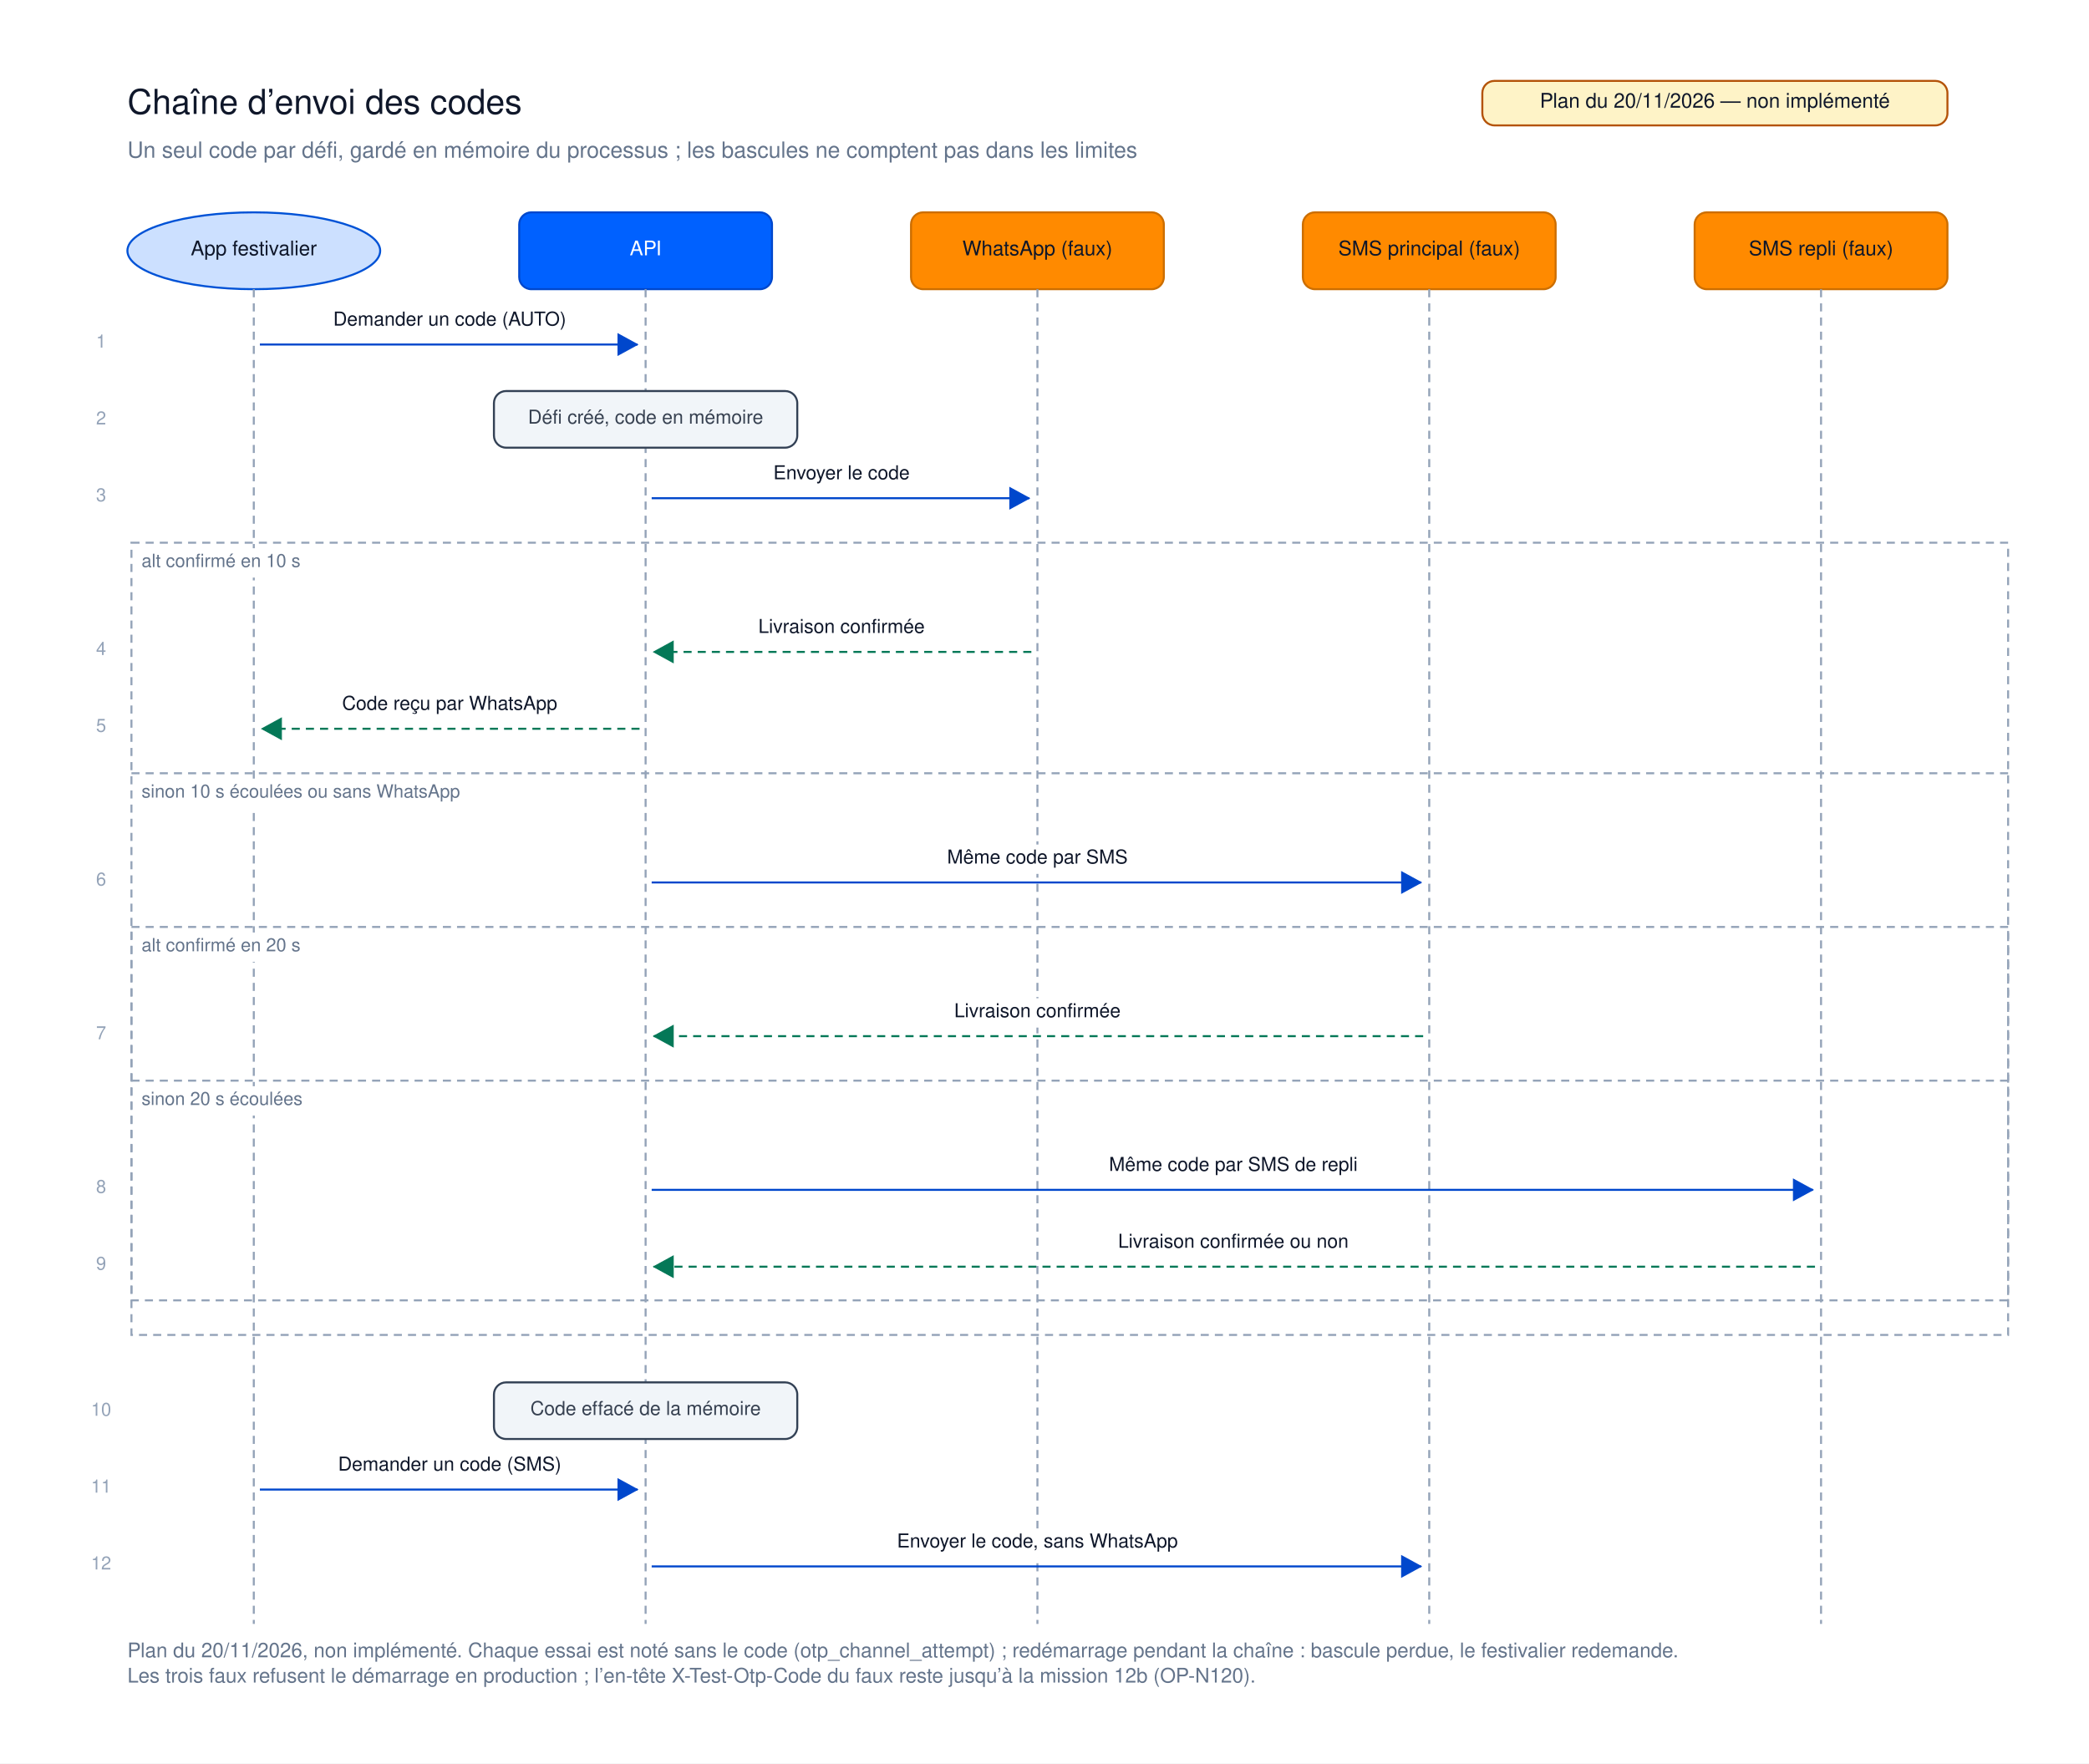
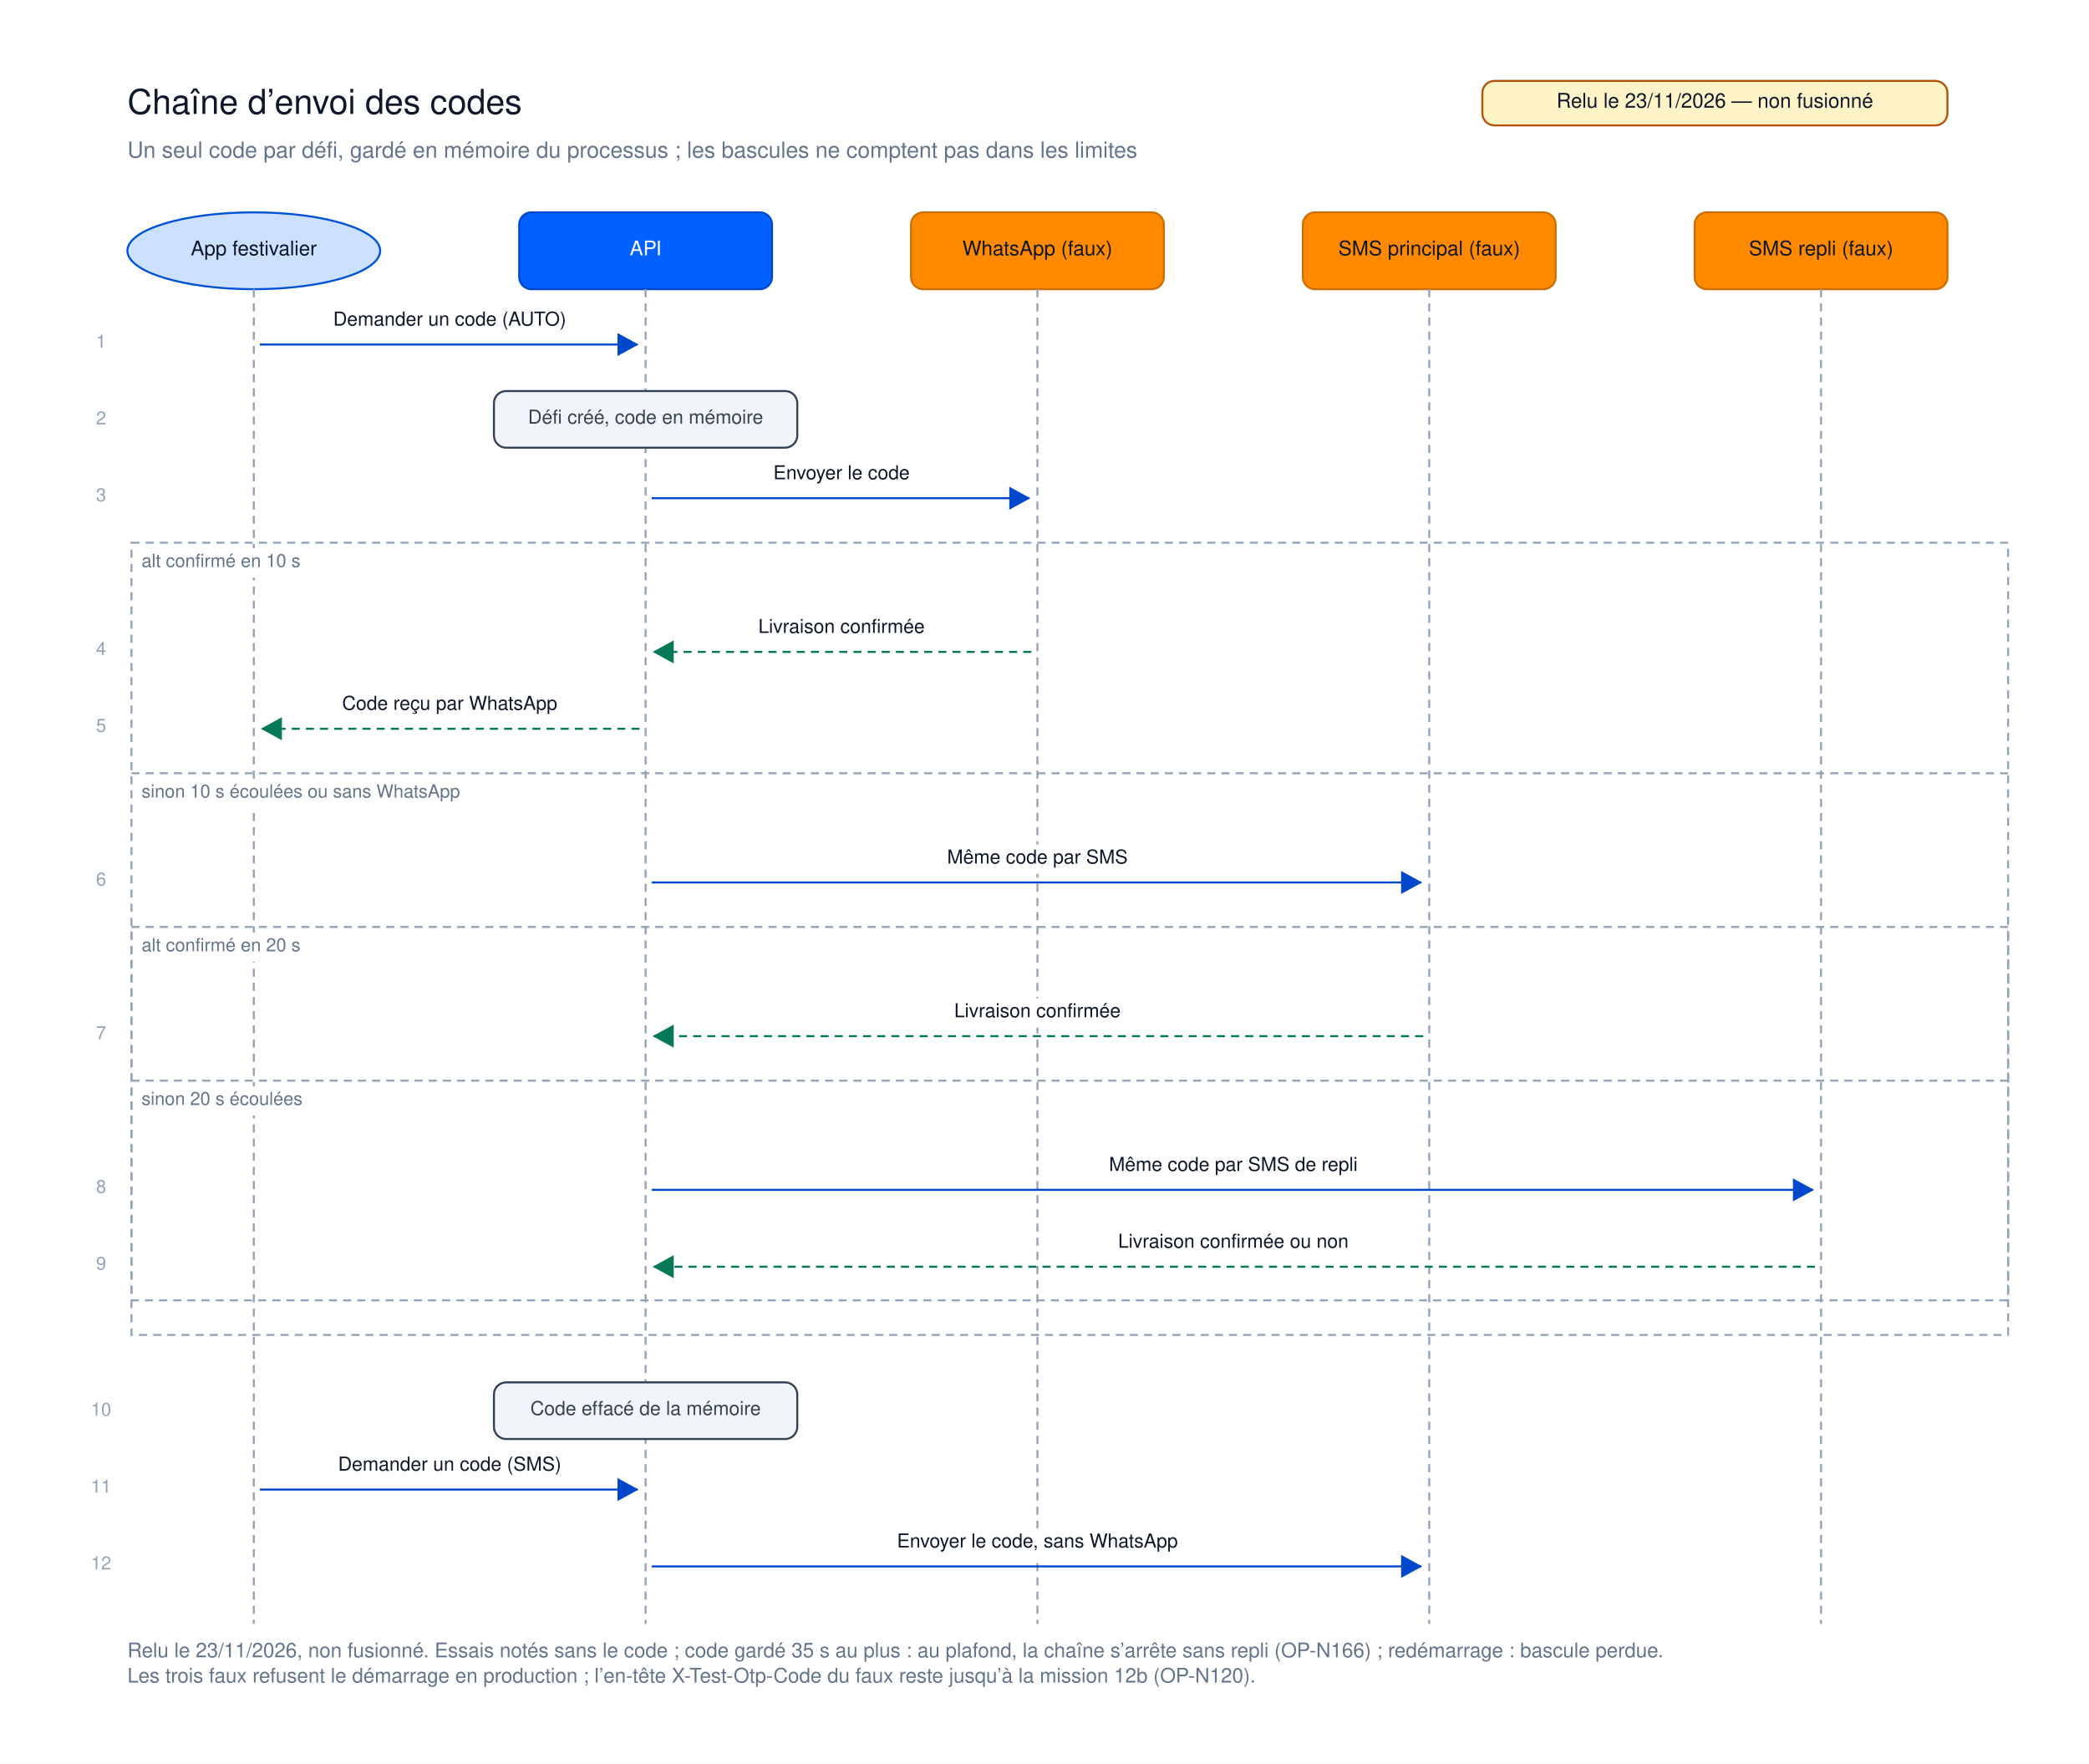
<svg xmlns="http://www.w3.org/2000/svg" width="2066" height="1744" viewBox="0 0 2066 1744">
  <rect width="100%" height="100%" fill="#FFFFFF" />
  <g transform="translate(66,50)">
    <rect x="1400" y="30" width="460" height="44" rx="12" ry="12" fill="#FEF3C7" stroke="#B45309" stroke-width="2" />
    <ellipse cx="185.0" cy="198.0" rx="125.0" ry="38.0" fill="#CCE0FF" stroke="#0052D6" stroke-width="2" />
    <polyline points="185.0,236 185.0,1556" fill="none" stroke="#94A3B8" stroke-width="2" stroke-dasharray="8,6" />
    <rect x="447.5" y="160" width="250" height="76" rx="12" ry="12" fill="#0061FF" stroke="#0047CC" stroke-width="2" />
    <polyline points="572.5,236 572.5,1556" fill="none" stroke="#94A3B8" stroke-width="2" stroke-dasharray="8,6" />
    <rect x="835.0" y="160" width="250" height="76" rx="12" ry="12" fill="#FF8A00" stroke="#CC6E00" stroke-width="2" />
    <polyline points="960.0,236 960.0,1556" fill="none" stroke="#94A3B8" stroke-width="2" stroke-dasharray="8,6" />
    <rect x="1222.5" y="160" width="250" height="76" rx="12" ry="12" fill="#FF8A00" stroke="#CC6E00" stroke-width="2" />
    <polyline points="1347.5,236 1347.5,1556" fill="none" stroke="#94A3B8" stroke-width="2" stroke-dasharray="8,6" />
    <rect x="1610.0" y="160" width="250" height="76" rx="12" ry="12" fill="#FF8A00" stroke="#CC6E00" stroke-width="2" />
    <polyline points="1735.0,236 1735.0,1556" fill="none" stroke="#94A3B8" stroke-width="2" stroke-dasharray="8,6" />
    <polyline points="191.0,290.72 564.5,290.72" fill="none" stroke="#0047CC" stroke-width="2" />
    <polygon points="564.5,290.72 545.193,301.267 545.193,280.173" fill="#0047CC" stroke="#0047CC" stroke-width="1" />
    <rect x="249.15" y="253.72" width="259.2" height="28" rx="0" ry="0" fill="#FFFFFF" stroke="#FFFFFF" stroke-width="1" />
    <rect x="422.5" y="336.72" width="300" height="56" rx="12" ry="12" fill="#F1F5F9" stroke="#334155" stroke-width="2" />
    <polyline points="578.5,442.72 952.0,442.72" fill="none" stroke="#0047CC" stroke-width="2" />
    <polygon points="952.0,442.72 932.693,453.267 932.693,432.173" fill="#0047CC" stroke="#0047CC" stroke-width="1" />
    <rect x="678.25" y="405.72" width="176.0" height="28" rx="0" ry="0" fill="#FFFFFF" stroke="#FFFFFF" stroke-width="1" />
    <rect x="70" y="492.72" width="214" height="28" rx="0" ry="0" fill="#FFFFFF" stroke="#FFFFFF" stroke-width="1" />
    <polyline points="954.0,594.72 580.5,594.72" fill="none" stroke="#047857" stroke-width="2" stroke-dasharray="8,6" />
    <polygon points="580.5,594.72 599.807,584.173 599.807,605.267" fill="#047857" stroke="#047857" stroke-width="1" />
    <rect x="657.45" y="557.72" width="217.6" height="28" rx="0" ry="0" fill="#FFFFFF" stroke="#FFFFFF" stroke-width="1" />
    <polyline points="566.5,670.72 193.0,670.72" fill="none" stroke="#047857" stroke-width="2" stroke-dasharray="8,6" />
    <polygon points="193.0,670.72 212.307,660.173 212.307,681.267" fill="#047857" stroke="#047857" stroke-width="1" />
    <rect x="254.35" y="633.72" width="248.8" height="28" rx="0" ry="0" fill="#FFFFFF" stroke="#FFFFFF" stroke-width="1" />
    <polyline points="64,714.72 1920.0,714.72" fill="none" stroke="#94A3B8" stroke-width="2" stroke-dasharray="8,6" />
    <rect x="70" y="720.72" width="374" height="28" rx="0" ry="0" fill="#FFFFFF" stroke="#FFFFFF" stroke-width="1" />
    <polyline points="578.5,822.72 1339.5,822.72" fill="none" stroke="#0047CC" stroke-width="2" />
    <polygon points="1339.5,822.72 1320.193,833.267 1320.193,812.173" fill="#0047CC" stroke="#0047CC" stroke-width="1" />
    <rect x="861.6" y="785.72" width="196.8" height="28" rx="0" ry="0" fill="#FFFFFF" stroke="#FFFFFF" stroke-width="1" />
    <rect x="70" y="872.72" width="214" height="28" rx="0" ry="0" fill="#FFFFFF" stroke="#FFFFFF" stroke-width="1" />
    <polyline points="1341.5,974.72 580.5,974.72" fill="none" stroke="#047857" stroke-width="2" stroke-dasharray="8,6" />
    <polygon points="580.5,974.72 599.807,964.173 599.807,985.267" fill="#047857" stroke="#047857" stroke-width="1" />
    <rect x="851.2" y="937.72" width="217.6" height="28" rx="0" ry="0" fill="#FFFFFF" stroke="#FFFFFF" stroke-width="1" />
    <polyline points="64,1018.72 1920.0,1018.72" fill="none" stroke="#94A3B8" stroke-width="2" stroke-dasharray="8,6" />
    <rect x="70" y="1024.72" width="204" height="28" rx="0" ry="0" fill="#FFFFFF" stroke="#FFFFFF" stroke-width="1" />
    <polyline points="578.5,1126.72 1727.0,1126.72" fill="none" stroke="#0047CC" stroke-width="2" />
    <polygon points="1727.0,1126.72 1707.693,1137.267 1707.693,1116.173" fill="#0047CC" stroke="#0047CC" stroke-width="1" />
    <rect x="1008.55" y="1089.72" width="290.4" height="28" rx="0" ry="0" fill="#FFFFFF" stroke="#FFFFFF" stroke-width="1" />
    <polyline points="1729.0,1202.72 580.5,1202.72" fill="none" stroke="#047857" stroke-width="2" stroke-dasharray="8,6" />
    <polygon points="580.5,1202.72 599.807,1192.173 599.807,1213.267" fill="#047857" stroke="#047857" stroke-width="1" />
    <rect x="1008.55" y="1165.72" width="290.4" height="28" rx="0" ry="0" fill="#FFFFFF" stroke="#FFFFFF" stroke-width="1" />
    <rect x="64" y="866.72" width="1856.0" height="369.28" rx="0" ry="0" fill="none" stroke="#94A3B8" stroke-width="2" stroke-dasharray="8,6" />
    <rect x="64" y="486.72" width="1856.0" height="783.48" rx="0" ry="0" fill="none" stroke="#94A3B8" stroke-width="2" stroke-dasharray="8,6" />
    <rect x="422.5" y="1317.12" width="300" height="56" rx="12" ry="12" fill="#F1F5F9" stroke="#334155" stroke-width="2" />
    <polyline points="191.0,1423.12 564.5,1423.12" fill="none" stroke="#0047CC" stroke-width="2" />
    <polygon points="564.5,1423.12 545.193,1433.667 545.193,1412.573" fill="#0047CC" stroke="#0047CC" stroke-width="1" />
    <rect x="254.35" y="1386.12" width="248.8" height="28" rx="0" ry="0" fill="#FFFFFF" stroke="#FFFFFF" stroke-width="1" />
    <polyline points="578.5,1499.12 1339.5,1499.12" fill="none" stroke="#0047CC" stroke-width="2" />
    <polygon points="1339.5,1499.12 1320.193,1509.667 1320.193,1488.573" fill="#0047CC" stroke="#0047CC" stroke-width="1" />
    <rect x="794.0" y="1462.12" width="332.0" height="28" rx="0" ry="0" fill="#FFFFFF" stroke="#FFFFFF" stroke-width="1" />
    <text x="60" y="62.65" font-family="Helvetica Neue, Helvetica, Arial, sans-serif" font-size="34" font-weight="400" fill="#0F172A" text-anchor="start">Chaîne d’envoi des codes</text>
    <text x="60" y="105.95" font-family="Helvetica Neue, Helvetica, Arial, sans-serif" font-size="22" font-weight="400" fill="#64748B" text-anchor="start">Un seul code par défi, gardé en mémoire du processus ; les bascules ne comptent pas dans les limites</text>
-     <text x="1630.0" y="56.5" font-family="Helvetica Neue, Helvetica, Arial, sans-serif" font-size="20" font-weight="400" fill="#0F172A" text-anchor="middle">Plan du 20/11/2026 — non implémenté</text>
+     <text x="1630.0" y="56.5" font-family="Helvetica Neue, Helvetica, Arial, sans-serif" font-size="20" font-weight="400" fill="#0F172A" text-anchor="middle">Relu le 23/11/2026 — non fusionné</text>
    <text x="185.0" y="202.5" font-family="Helvetica Neue, Helvetica, Arial, sans-serif" font-size="20" font-weight="400" fill="#0F172A" text-anchor="middle">App festivalier</text>
    <text x="572.5" y="202.5" font-family="Helvetica Neue, Helvetica, Arial, sans-serif" font-size="20" font-weight="400" fill="#FFFFFF" text-anchor="middle">API</text>
    <text x="960.0" y="202.5" font-family="Helvetica Neue, Helvetica, Arial, sans-serif" font-size="20" font-weight="400" fill="#0F172A" text-anchor="middle">WhatsApp (faux)</text>
    <text x="1347.5" y="202.5" font-family="Helvetica Neue, Helvetica, Arial, sans-serif" font-size="20" font-weight="400" fill="#0F172A" text-anchor="middle">SMS principal (faux)</text>
    <text x="1735.0" y="202.5" font-family="Helvetica Neue, Helvetica, Arial, sans-serif" font-size="20" font-weight="400" fill="#0F172A" text-anchor="middle">SMS repli (faux)</text>
    <text x="378.75" y="271.995" font-family="Helvetica Neue, Helvetica, Arial, sans-serif" font-size="19" font-weight="400" fill="#0F172A" text-anchor="middle">Demander un code (AUTO)</text>
    <text x="34.0" y="293.77" font-family="Helvetica Neue, Helvetica, Arial, sans-serif" font-size="18" font-weight="400" fill="#94A3B8" text-anchor="middle">1</text>
    <text x="572.5" y="368.995" font-family="Helvetica Neue, Helvetica, Arial, sans-serif" font-size="19" font-weight="400" fill="#374151" text-anchor="middle">Défi créé, code en mémoire</text>
    <text x="34.0" y="369.77" font-family="Helvetica Neue, Helvetica, Arial, sans-serif" font-size="18" font-weight="400" fill="#94A3B8" text-anchor="middle">2</text>
    <text x="766.25" y="423.995" font-family="Helvetica Neue, Helvetica, Arial, sans-serif" font-size="19" font-weight="400" fill="#0F172A" text-anchor="middle">Envoyer le code</text>
    <text x="34.0" y="445.77" font-family="Helvetica Neue, Helvetica, Arial, sans-serif" font-size="18" font-weight="400" fill="#94A3B8" text-anchor="middle">3</text>
    <text x="74" y="510.77" font-family="Helvetica Neue, Helvetica, Arial, sans-serif" font-size="18" font-weight="400" fill="#64748B" text-anchor="start">alt confirmé en 10 s</text>
    <text x="766.25" y="575.995" font-family="Helvetica Neue, Helvetica, Arial, sans-serif" font-size="19" font-weight="400" fill="#0F172A" text-anchor="middle">Livraison confirmée</text>
    <text x="34.0" y="597.77" font-family="Helvetica Neue, Helvetica, Arial, sans-serif" font-size="18" font-weight="400" fill="#94A3B8" text-anchor="middle">4</text>
    <text x="378.75" y="651.995" font-family="Helvetica Neue, Helvetica, Arial, sans-serif" font-size="19" font-weight="400" fill="#0F172A" text-anchor="middle">Code reçu par WhatsApp</text>
    <text x="34.0" y="673.77" font-family="Helvetica Neue, Helvetica, Arial, sans-serif" font-size="18" font-weight="400" fill="#94A3B8" text-anchor="middle">5</text>
    <text x="74" y="738.77" font-family="Helvetica Neue, Helvetica, Arial, sans-serif" font-size="18" font-weight="400" fill="#64748B" text-anchor="start">sinon 10 s écoulées ou sans WhatsApp</text>
    <text x="960.0" y="803.995" font-family="Helvetica Neue, Helvetica, Arial, sans-serif" font-size="19" font-weight="400" fill="#0F172A" text-anchor="middle">Même code par SMS</text>
    <text x="34.0" y="825.77" font-family="Helvetica Neue, Helvetica, Arial, sans-serif" font-size="18" font-weight="400" fill="#94A3B8" text-anchor="middle">6</text>
    <text x="74" y="890.77" font-family="Helvetica Neue, Helvetica, Arial, sans-serif" font-size="18" font-weight="400" fill="#64748B" text-anchor="start">alt confirmé en 20 s</text>
    <text x="960.0" y="955.995" font-family="Helvetica Neue, Helvetica, Arial, sans-serif" font-size="19" font-weight="400" fill="#0F172A" text-anchor="middle">Livraison confirmée</text>
    <text x="34.0" y="977.77" font-family="Helvetica Neue, Helvetica, Arial, sans-serif" font-size="18" font-weight="400" fill="#94A3B8" text-anchor="middle">7</text>
    <text x="74" y="1042.77" font-family="Helvetica Neue, Helvetica, Arial, sans-serif" font-size="18" font-weight="400" fill="#64748B" text-anchor="start">sinon 20 s écoulées</text>
    <text x="1153.75" y="1107.995" font-family="Helvetica Neue, Helvetica, Arial, sans-serif" font-size="19" font-weight="400" fill="#0F172A" text-anchor="middle">Même code par SMS de repli</text>
    <text x="34.0" y="1129.77" font-family="Helvetica Neue, Helvetica, Arial, sans-serif" font-size="18" font-weight="400" fill="#94A3B8" text-anchor="middle">8</text>
    <text x="1153.75" y="1183.995" font-family="Helvetica Neue, Helvetica, Arial, sans-serif" font-size="19" font-weight="400" fill="#0F172A" text-anchor="middle">Livraison confirmée ou non</text>
    <text x="34.0" y="1205.77" font-family="Helvetica Neue, Helvetica, Arial, sans-serif" font-size="18" font-weight="400" fill="#94A3B8" text-anchor="middle">9</text>
    <text x="572.5" y="1349.395" font-family="Helvetica Neue, Helvetica, Arial, sans-serif" font-size="19" font-weight="400" fill="#374151" text-anchor="middle">Code effacé de la mémoire</text>
    <text x="34.0" y="1350.17" font-family="Helvetica Neue, Helvetica, Arial, sans-serif" font-size="18" font-weight="400" fill="#94A3B8" text-anchor="middle">10</text>
    <text x="378.75" y="1404.395" font-family="Helvetica Neue, Helvetica, Arial, sans-serif" font-size="19" font-weight="400" fill="#0F172A" text-anchor="middle">Demander un code (SMS)</text>
    <text x="34.0" y="1426.17" font-family="Helvetica Neue, Helvetica, Arial, sans-serif" font-size="18" font-weight="400" fill="#94A3B8" text-anchor="middle">11</text>
    <text x="960.0" y="1480.395" font-family="Helvetica Neue, Helvetica, Arial, sans-serif" font-size="19" font-weight="400" fill="#0F172A" text-anchor="middle">Envoyer le code, sans WhatsApp</text>
    <text x="34.0" y="1502.17" font-family="Helvetica Neue, Helvetica, Arial, sans-serif" font-size="18" font-weight="400" fill="#94A3B8" text-anchor="middle">12</text>
-     <text x="60" y="1589.0" font-family="Helvetica Neue, Helvetica, Arial, sans-serif" font-size="20" font-weight="400" fill="#64748B" text-anchor="start">Plan du 20/11/2026, non implémenté. Chaque essai est noté sans le code (otp_channel_attempt) ; redémarrage pendant la chaîne : bascule perdue, le festivalier redemande.</text>
+     <text x="60" y="1589.0" font-family="Helvetica Neue, Helvetica, Arial, sans-serif" font-size="20" font-weight="400" fill="#64748B" text-anchor="start">Relu le 23/11/2026, non fusionné. Essais notés sans le code ; code gardé 35 s au plus : au plafond, la chaîne s’arrête sans repli (OP-N166) ; redémarrage : bascule perdue.</text>
    <text x="60" y="1614.0" font-family="Helvetica Neue, Helvetica, Arial, sans-serif" font-size="20" font-weight="400" fill="#64748B" text-anchor="start">Les trois faux refusent le démarrage en production ; l’en-tête X-Test-Otp-Code du faux reste jusqu’à la mission 12b (OP-N120).</text>
  </g>
</svg>
